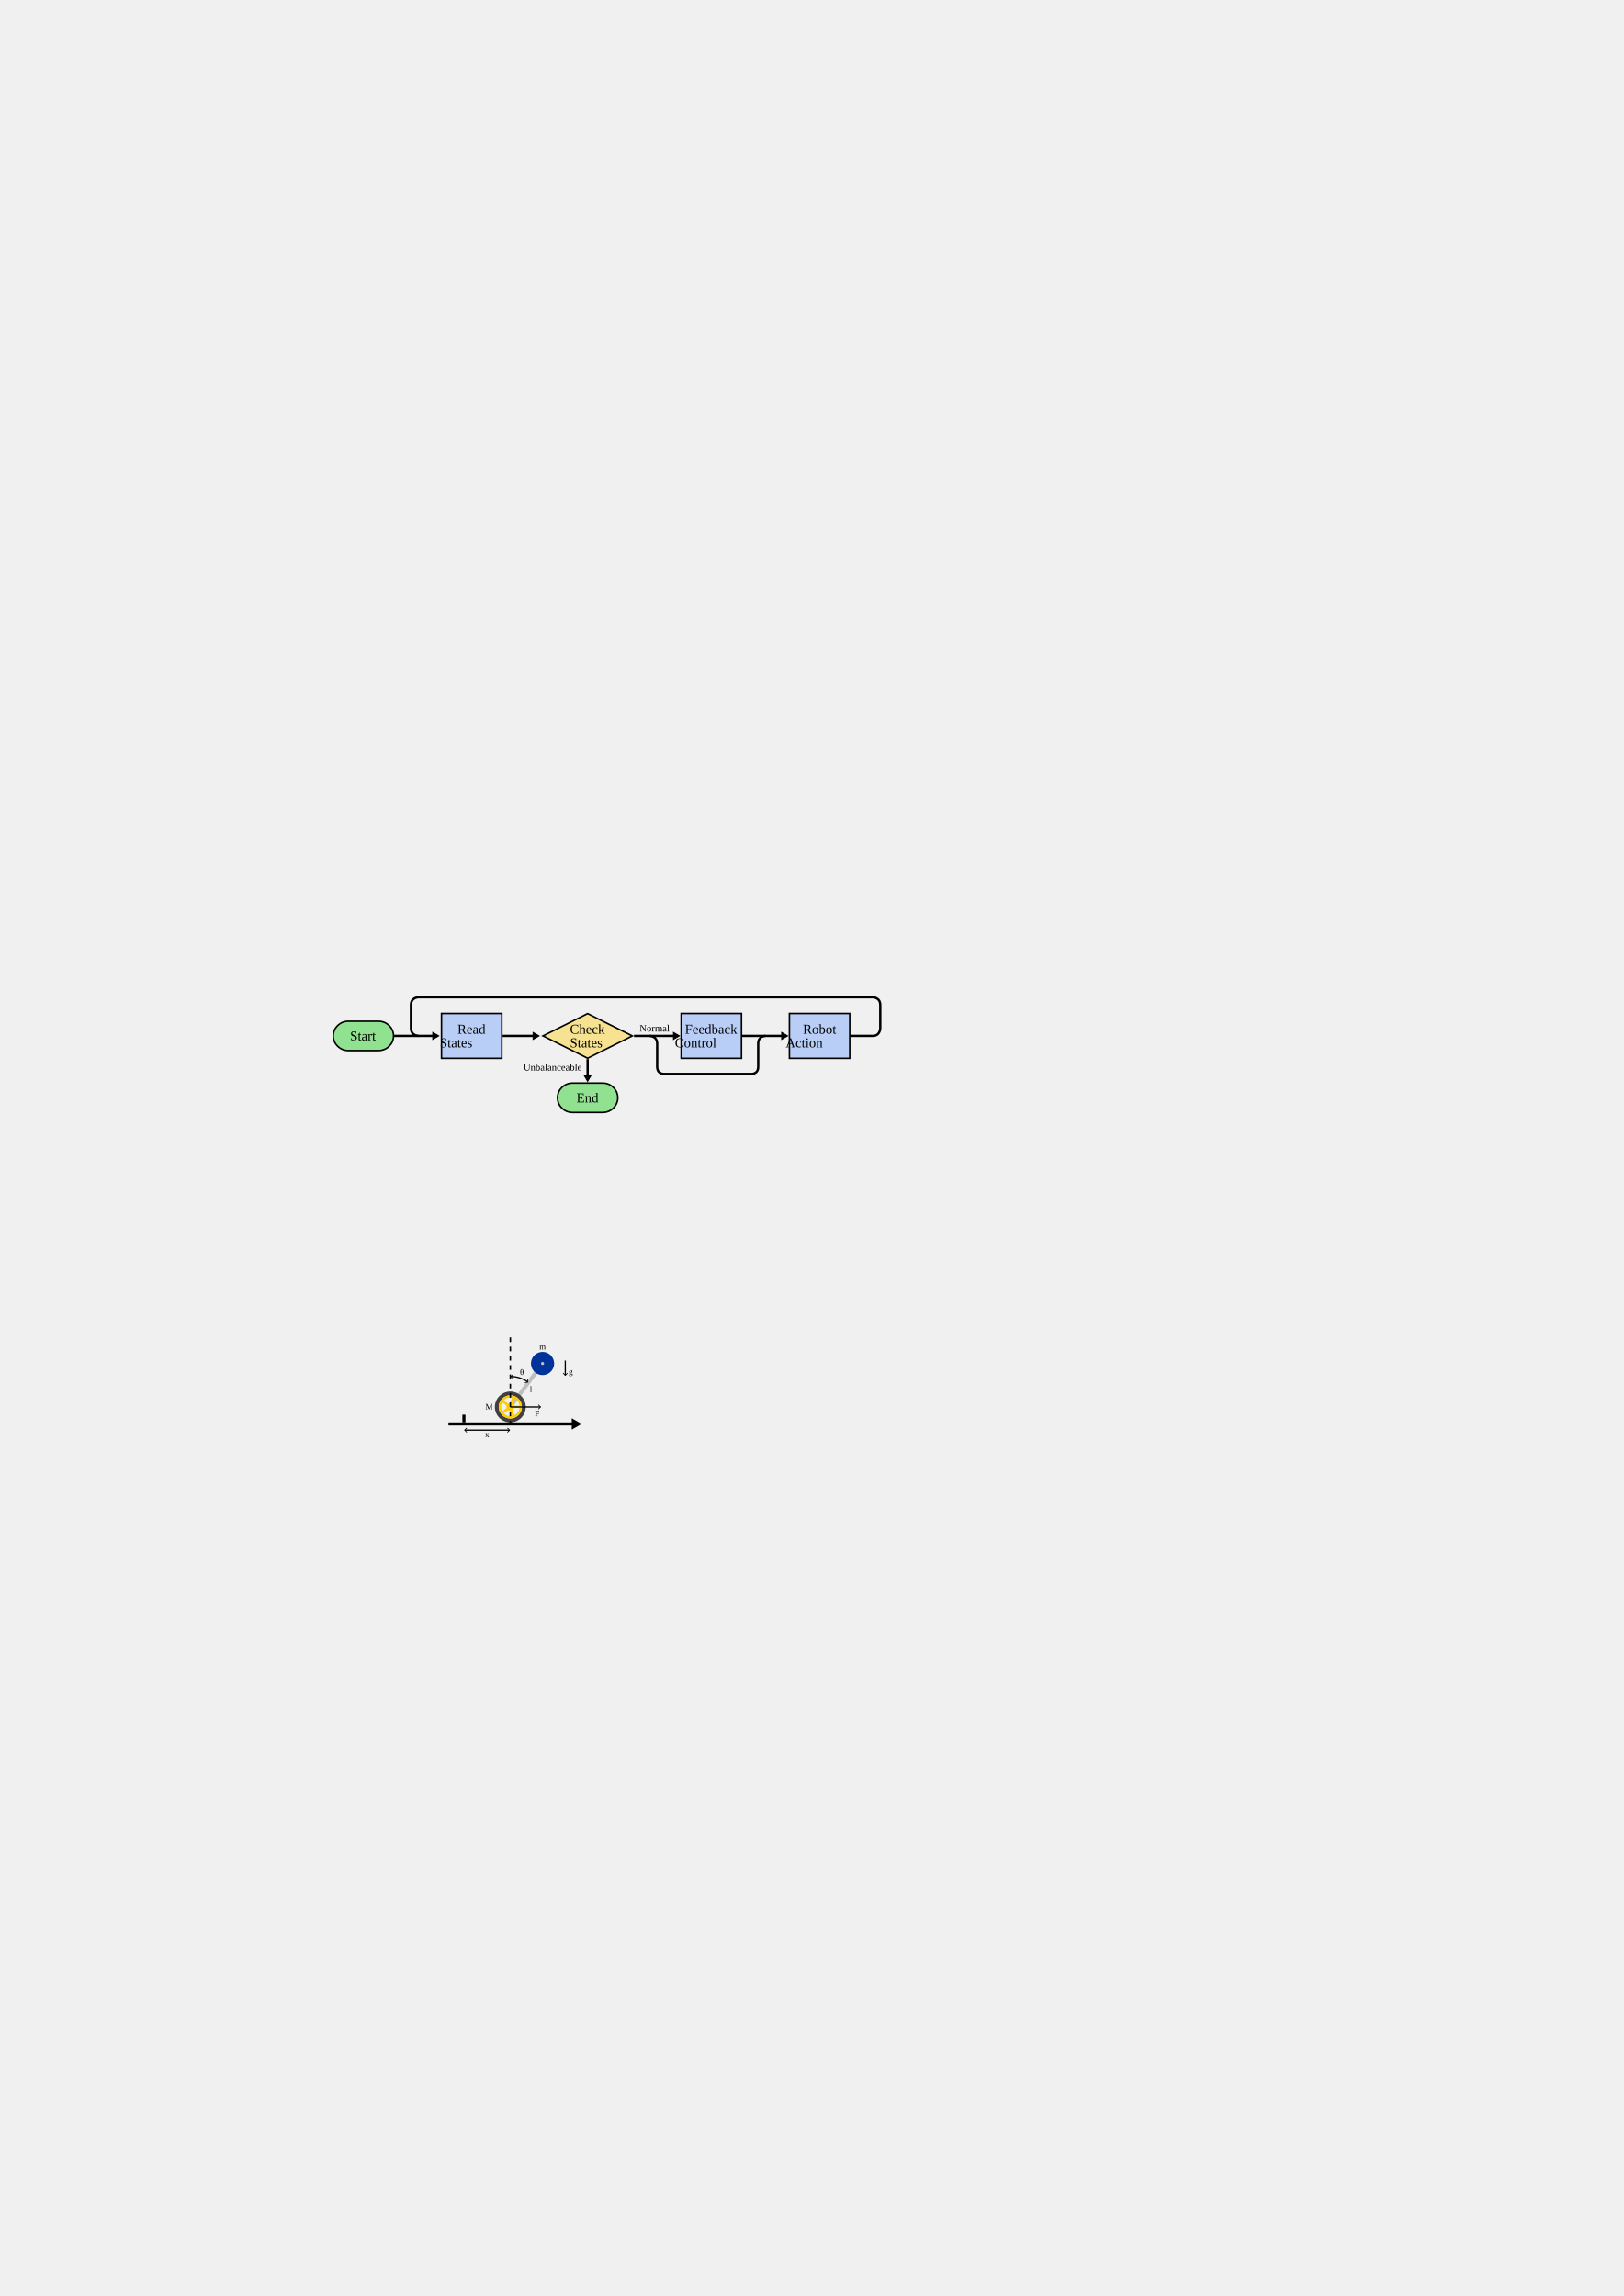
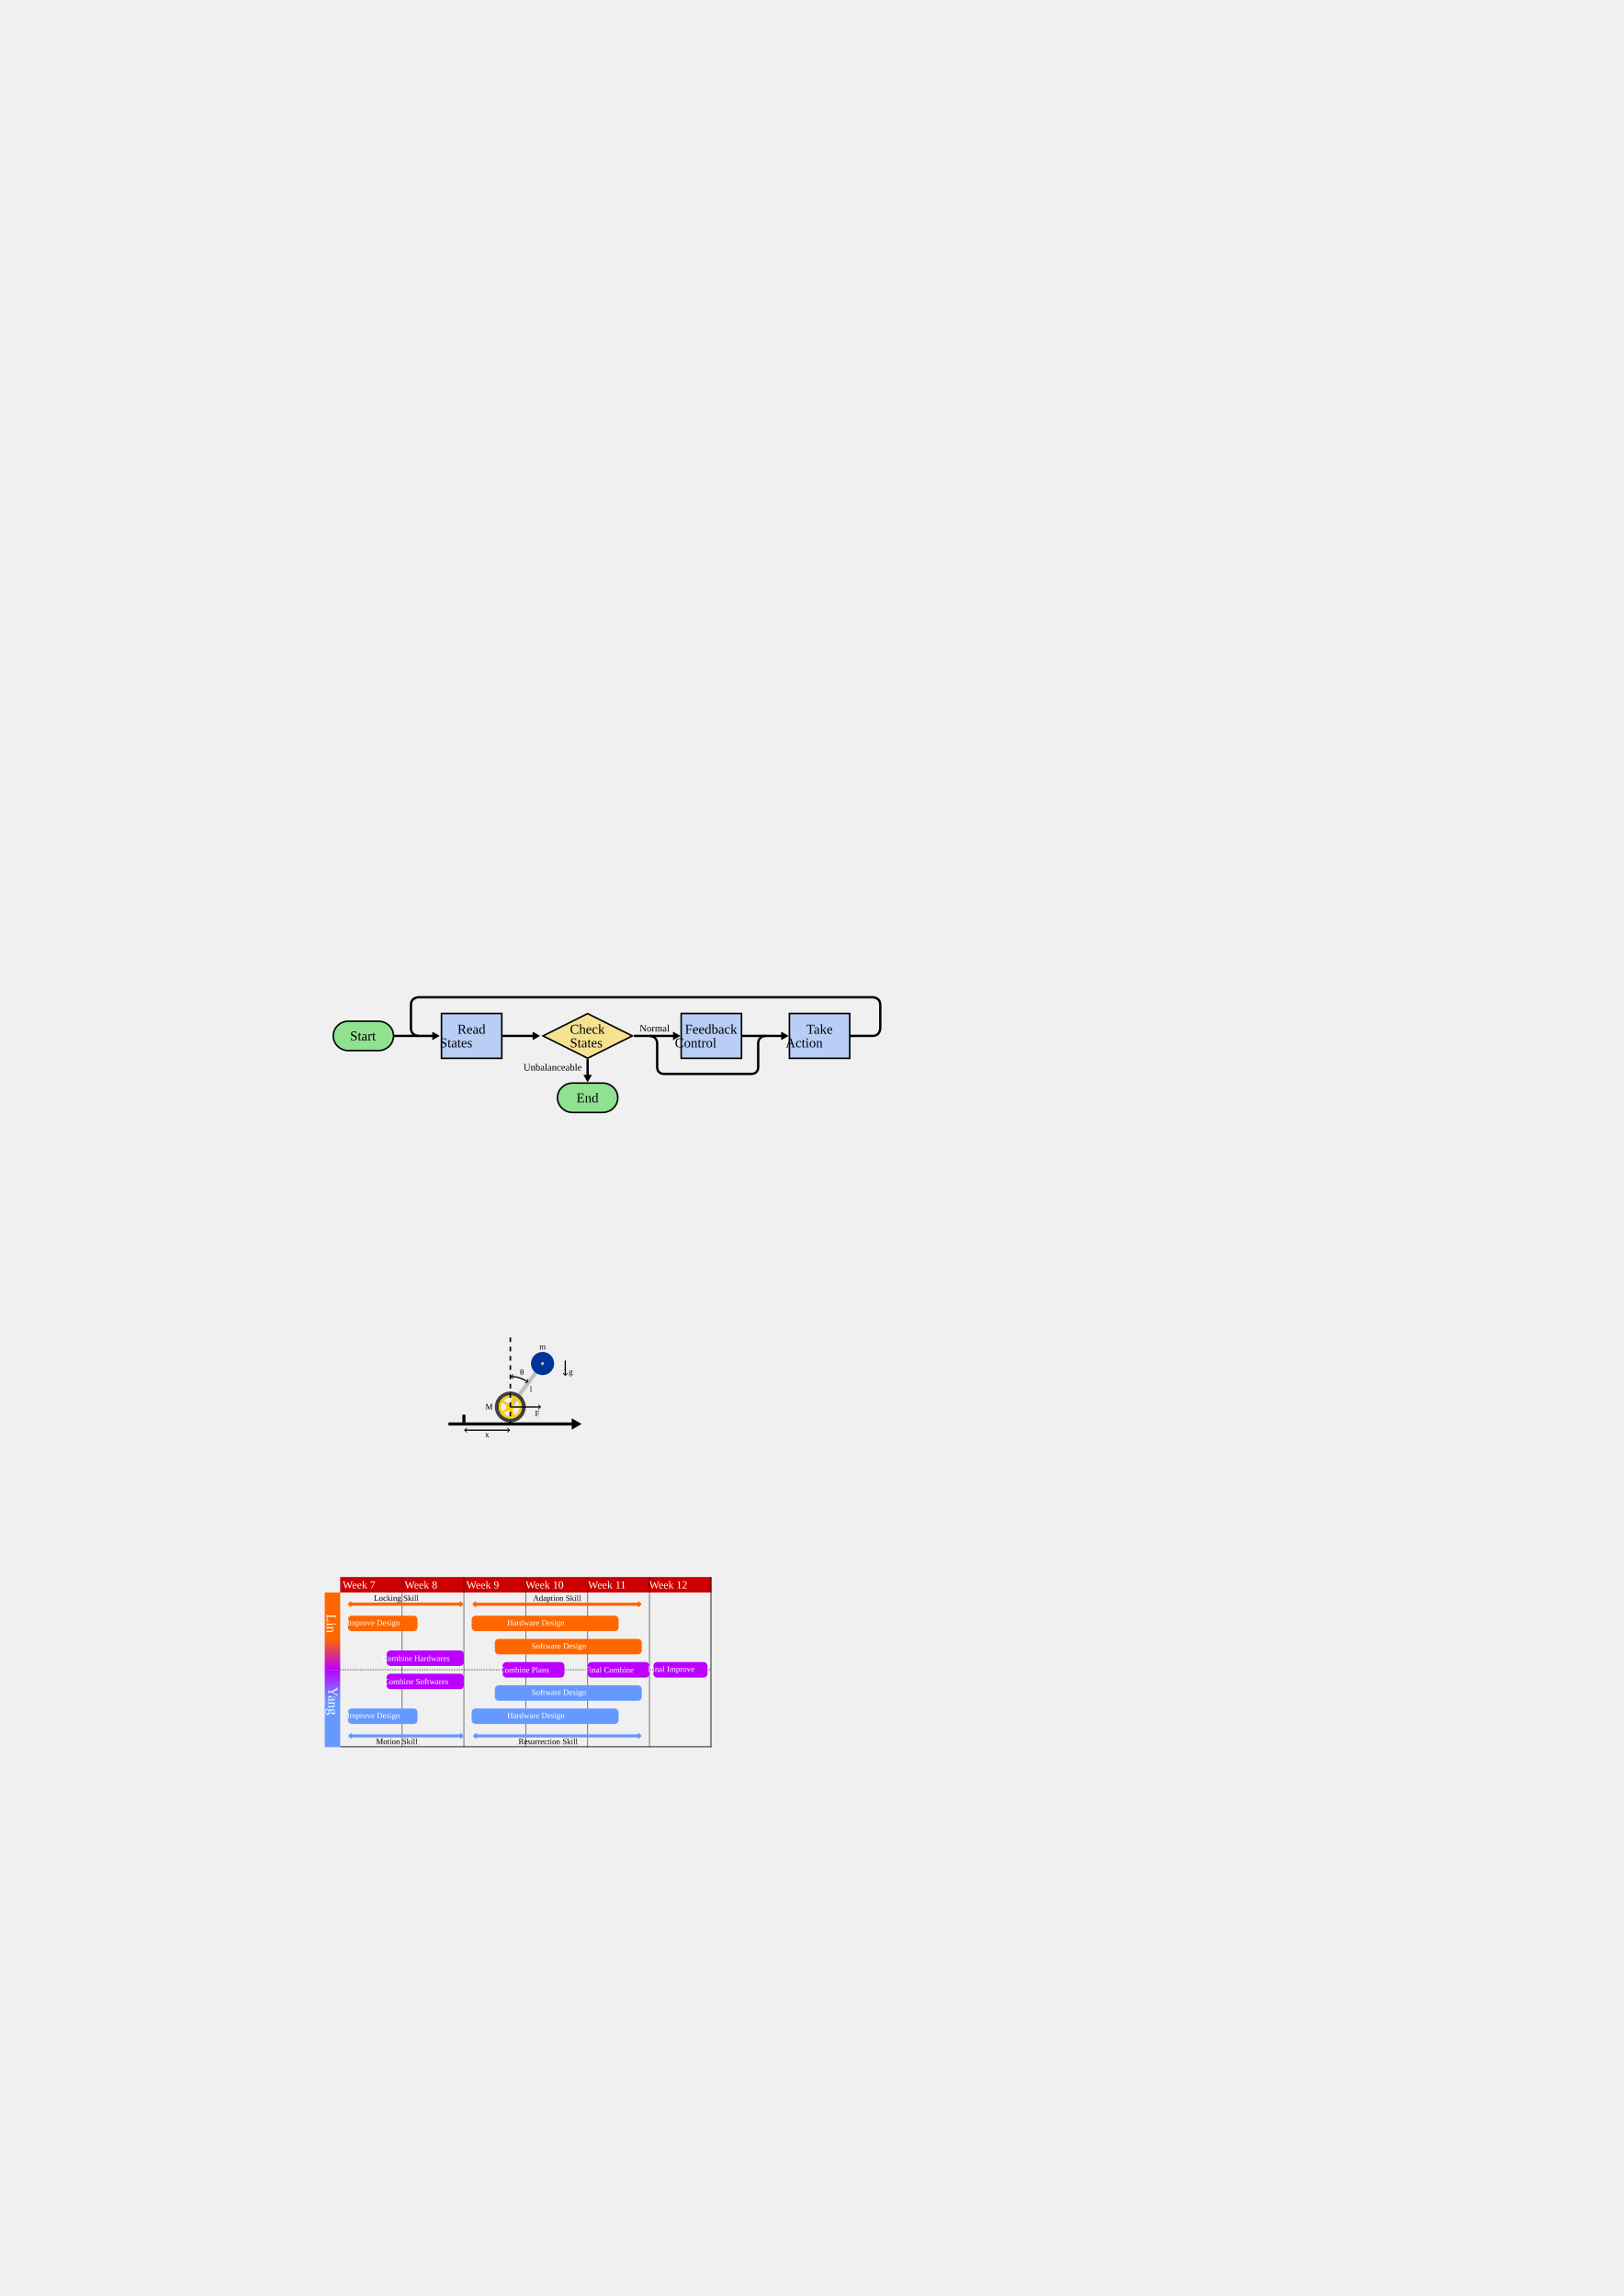
- <svg xmlns="http://www.w3.org/2000/svg" width="210mm" height="297mm" viewBox="0 0 210 297" version="1.1" id="svg1">
+ <svg xmlns="http://www.w3.org/2000/svg" xmlns:xlink="http://www.w3.org/1999/xlink" width="210mm" height="297mm" viewBox="0 0 210 297" version="1.1" id="svg1">
  <defs id="defs1">
+     <linearGradient id="linearGradient43">
+       <stop style="stop-color:#6699ff;stop-opacity:1;" offset="0.6" id="stop43" />
+       <stop style="stop-color:#ba00ff;stop-opacity:1;" offset="1" id="stop44" />
+     </linearGradient>
+     <linearGradient id="linearGradient39">
+       <stop style="stop-color:#ff6600;stop-opacity:1;" offset="0.6" id="stop39" />
+       <stop style="stop-color:#ba00ff;stop-opacity:1;" offset="0.996" id="stop40" />
+     </linearGradient>
+     <marker style="overflow:visible" id="Diamond" refX="0" refY="0" orient="auto" markerWidth="0.3" markerHeight="0.3" viewBox="0 0 1 1" preserveAspectRatio="xMidYMid">
+       <path transform="scale(0.45)" style="fill:context-stroke;fill-rule:evenodd;stroke:none" d="M 0,-7.071 -7.071,0 0,7.071 7.071,0 Z" id="path16" />
+     </marker>
    <marker style="overflow:visible" id="ArrowWide" refX="0" refY="0" orient="auto-start-reverse" markerWidth="0.6" markerHeight="0.6" viewBox="0 0 1 1" preserveAspectRatio="xMidYMid">
      <path style="fill:none;stroke:context-stroke;stroke-width:1;stroke-linecap:butt" d="M 3,-3 0,0 3,3" transform="rotate(180,0.125,0)" id="path1" />
    </marker>
    <marker style="overflow:visible" id="marker11" refX="0" refY="0" orient="auto-start-reverse" markerWidth="0.6" markerHeight="0.6" viewBox="0 0 1 1" preserveAspectRatio="xMidYMid">
      <path transform="scale(0.5)" style="fill:context-stroke;fill-rule:evenodd;stroke:context-stroke;stroke-width:1pt" d="M 5.77,0 -2.88,5 V -5 Z" id="path11" />
    </marker>
    <marker style="overflow:visible" id="Triangle" refX="0" refY="0" orient="auto-start-reverse" markerWidth="0.6" markerHeight="0.6" viewBox="0 0 1 1" preserveAspectRatio="xMidYMid">
      <path transform="scale(0.5)" style="fill:context-stroke;fill-rule:evenodd;stroke:context-stroke;stroke-width:1pt" d="M 5.77,0 -2.88,5 V -5 Z" id="path135" />
    </marker>
+     <marker style="overflow:visible" id="Diamond-6" refX="0" refY="0" orient="auto" markerWidth="0.3" markerHeight="0.3" viewBox="0 0 1 1" preserveAspectRatio="xMidYMid">
+       <path transform="scale(0.45)" style="fill:context-stroke;fill-rule:evenodd;stroke:none" d="M 0,-7.071 -7.071,0 0,7.071 7.071,0 Z" id="path16-3" />
+     </marker>
+     <marker style="overflow:visible" id="Diamond-1" refX="0" refY="0" orient="auto" markerWidth="0.3" markerHeight="0.3" viewBox="0 0 1 1" preserveAspectRatio="xMidYMid">
+       <path transform="scale(0.45)" style="fill:context-stroke;fill-rule:evenodd;stroke:none" d="M 0,-7.071 -7.071,0 0,7.071 7.071,0 Z" id="path16-2" />
+     </marker>
+     <marker style="overflow:visible" id="Diamond-1-0" refX="0" refY="0" orient="auto" markerWidth="0.3" markerHeight="0.3" viewBox="0 0 1 1" preserveAspectRatio="xMidYMid">
+       <path transform="scale(0.45)" style="fill:context-stroke;fill-rule:evenodd;stroke:none" d="M 0,-7.071 -7.071,0 0,7.071 7.071,0 Z" id="path16-2-1" />
+     </marker>
+     <linearGradient xlink:href="#linearGradient39" id="linearGradient40" x1="42" y1="206" x2="42" y2="216" gradientUnits="userSpaceOnUse" />
+     <linearGradient xlink:href="#linearGradient43" id="linearGradient44" x1="42" y1="216" x2="42" y2="206" gradientUnits="userSpaceOnUse" />
  </defs>
  <g id="layer1">
    <g id="g7">
      <g id="g2" transform="translate(-0.9999999)">
        <rect style="fill:#00cc00;fill-opacity:0.4;stroke:#000000;stroke-width:0.2;stroke-dasharray:none" id="rect1" width="7.8" height="3.8" x="44.1" y="132.1" ry="1.95" rx="1.95" />
        <text xml:space="preserve" style="font-size:1.764px;line-height:1;font-family:'Times New Roman';-inkscape-font-specification:'Times New Roman, ';writing-mode:lr-tb;direction:ltr;fill:#000000;fill-opacity:1;stroke:none;stroke-width:0.3" x="46.278" y="134.584" id="text1">
          <tspan id="tspan1" style="fill:#000000;fill-opacity:1;stroke-width:0.3" x="46.278" y="134.584">Start</tspan>
        </text>
      </g>
      <g id="g2-8" transform="translate(28,7.950002)">
        <rect style="fill:#00cc00;fill-opacity:0.4;stroke:#000000;stroke-width:0.2;stroke-dasharray:none" id="rect1-2" width="7.8" height="3.8" x="44.1" y="132.15" ry="1.95" rx="1.95" />
        <text xml:space="preserve" style="font-size:1.764px;line-height:1;font-family:'Times New Roman';-inkscape-font-specification:'Times New Roman, ';writing-mode:lr-tb;direction:ltr;fill:#000000;fill-opacity:1;stroke:none;stroke-width:0.3" x="46.559" y="134.65" id="text1-1">
          <tspan id="tspan1-5" style="fill:#000000;fill-opacity:1;stroke-width:0.3" x="46.559" y="134.65">End</tspan>
        </text>
      </g>
      <g id="g3" transform="translate(-4.000001,0.5099285)">
        <rect style="fill:#6699ff;fill-opacity:0.398;stroke:#000000;stroke-width:0.2;stroke-dasharray:none" id="rect2" width="7.8" height="5.8" x="61.1" y="130.59" />
        <text xml:space="preserve" style="font-size:1.764px;line-height:1;font-family:'Times New Roman';-inkscape-font-specification:'Times New Roman, ';text-align:center;writing-mode:lr-tb;direction:ltr;text-anchor:middle;white-space:pre;inline-size:6.474;display:inline;fill:#000000;fill-opacity:1;stroke:none;stroke-width:0.2;stroke-dasharray:none" x="66.237" y="128.487" id="text2" transform="translate(-1.261418,4.720584)">
-           <tspan x="66.237" y="128.487" id="tspan2">Read<tspan y="128.487" id="tspan3"> </tspan>
+           <tspan x="66.237" y="128.487" id="tspan2">Read<tspan y="128.487" id="tspan13"> </tspan>
          </tspan>
-           <tspan x="66.237" y="130.25" id="tspan6">States</tspan>
+           <tspan x="66.237" y="130.25" id="tspan15">States</tspan>
        </text>
      </g>
      <g id="g3-4" transform="translate(28,1.009923)">
        <rect style="fill:#6699ff;fill-opacity:0.398;stroke:#000000;stroke-width:0.2;stroke-dasharray:none" id="rect2-2" width="7.8" height="5.8" x="60.1" y="130.09" />
        <text xml:space="preserve" style="font-size:1.764px;line-height:1;font-family:'Times New Roman';-inkscape-font-specification:'Times New Roman, ';text-align:center;writing-mode:lr-tb;direction:ltr;text-anchor:middle;white-space:pre;inline-size:8.066;display:inline;fill:#000000;fill-opacity:1;stroke:none;stroke-width:0.2;stroke-dasharray:none" x="67.033" y="128.487" id="text2-3" transform="translate(-3.070666,4.220585)">
-           <tspan x="67.033" y="128.487" id="tspan11">Feedback<tspan y="128.487" id="tspan12"> </tspan>
+           <tspan x="67.033" y="128.487" id="tspan16">Feedback<tspan y="128.487" id="tspan17"> </tspan>
          </tspan>
-           <tspan x="67.033" y="130.25" id="tspan13">Control</tspan>
+           <tspan x="67.033" y="130.25" id="tspan18">Control</tspan>
        </text>
      </g>
      <g id="g3-4-7" transform="translate(42,1.009923)">
        <rect style="fill:#6699ff;fill-opacity:0.398;stroke:#000000;stroke-width:0.2;stroke-dasharray:none" id="rect2-2-6" width="7.8" height="5.8" x="60.1" y="130.09" />
        <text xml:space="preserve" style="font-size:1.764px;line-height:1;font-family:'Times New Roman';-inkscape-font-specification:'Times New Roman, ';text-align:center;writing-mode:lr-tb;direction:ltr;text-anchor:middle;white-space:pre;inline-size:7.178;display:inline;fill:#000000;fill-opacity:1;stroke:none;stroke-width:0.2;stroke-dasharray:none" x="66.589" y="128.487" id="text2-3-1" transform="translate(-2.591879,4.221876)">
-           <tspan x="66.589" y="128.487" id="tspan14">Robot<tspan y="128.487" id="tspan15"> </tspan>
+           <tspan x="66.589" y="128.487" id="tspan19">Take<tspan y="128.487" id="tspan20"> </tspan>
          </tspan>
-           <tspan x="66.589" y="130.25" id="tspan16">Action</tspan>
+           <tspan x="66.589" y="130.25" id="tspan21">Action</tspan>
        </text>
      </g>
      <g id="g4" transform="translate(1.974083,10)">
        <path style="fill:#ffcc00;fill-opacity:0.396;stroke:#000000;stroke-width:0.2;stroke-dasharray:none" d="m 68.25,124 5.776,-2.887 5.776,2.887 -5.776,2.887 z" id="path3" />
        <text xml:space="preserve" style="font-size:1.764px;line-height:1;font-family:'Times New Roman';-inkscape-font-specification:'Times New Roman, ';writing-mode:lr-tb;direction:ltr;white-space:pre;inline-size:7.865;display:inline;fill:#000000;fill-opacity:1;stroke:none;stroke-width:0.2;stroke-dasharray:none" x="69.445" y="124.599" id="text3" transform="translate(2.29027,-0.8819431)">
-           <tspan x="69.445" y="124.599" id="tspan17">Check </tspan>
-           <tspan x="69.445" y="126.363" id="tspan18">States</tspan>
+           <tspan x="69.445" y="124.599" id="tspan22">Check </tspan>
+           <tspan x="69.445" y="126.363" id="tspan23">States</tspan>
        </text>
      </g>
      <path style="fill:none;fill-opacity:1;stroke:#000000;stroke-width:0.3;stroke-dasharray:none;stroke-opacity:1" d="m 109.9,134 2.971,-1e-5 c 0.979,0 0.979,-1 0.979,-1 v -3 c 0,-1 -0.979,-1 -0.979,-1 H 54.129 c 0,0 -0.979,0 -0.979,1 l 2e-6,3 c 7.54e-4,1 0.979,1 0.979,1" id="path6" />
      <path style="fill:#000000;fill-opacity:1;stroke:#000000;stroke-width:0.3;stroke-dasharray:none;stroke-opacity:1;marker-end:url(#Triangle)" d="m 50.975,134 h 5.252" id="path4" />
      <path style="fill:#000000;fill-opacity:1;stroke:#000000;stroke-width:0.3;stroke-dasharray:none;stroke-opacity:1;marker-end:url(#Triangle)" d="m 65,134 h 4.203" id="path4-3" />
      <path style="fill:#000000;fill-opacity:1;stroke:#000000;stroke-width:0.3;stroke-dasharray:none;stroke-opacity:1;marker-end:url(#Triangle)" d="M 81.996,134 H 87.36" id="path4-3-1" />
      <path style="fill:#000000;fill-opacity:1;stroke:#000000;stroke-width:0.3;stroke-dasharray:none;stroke-opacity:1;marker-end:url(#Triangle)" d="m 95.903,134 h 5.451" id="path4-3-1-7" />
      <path style="fill:#000000;fill-opacity:1;stroke:#000000;stroke-width:0.3;stroke-dasharray:none;stroke-opacity:1;marker-end:url(#Triangle)" d="m 76,136.999 v 2.363" id="path5" />
      <text xml:space="preserve" style="font-size:1.27px;line-height:1;font-family:'Times New Roman';-inkscape-font-specification:'Times New Roman, ';writing-mode:lr-tb;direction:ltr;fill:#000000;fill-opacity:1;stroke:none;stroke-width:0.3;stroke-dasharray:none;stroke-opacity:1" x="67.705" y="138.48" id="text5">
        <tspan id="tspan5" style="font-size:1.27px;stroke:none;stroke-width:0.3" x="67.705" y="138.48">Unbalanceable</tspan>
      </text>
      <path style="fill:none;stroke:#000000;stroke-width:0.3;stroke-dasharray:none" d="m 84,134 c 0,0 0.994,0 0.994,1 l 1e-6,2.994 c 0,1.006 0.935,0.924 0.935,0.924 h 11.198 c 0,0 0.933,0.082 0.933,-0.918 v -3 c 0,-1 0.933,-1 0.933,-1" id="path2" />
      <text xml:space="preserve" style="font-size:1.27px;line-height:1;font-family:'Times New Roman';-inkscape-font-specification:'Times New Roman, ';writing-mode:lr-tb;direction:ltr;fill:#000000;fill-opacity:1;stroke:none;stroke-width:0.3;stroke-dasharray:none;stroke-opacity:1" x="82.718" y="133.429" id="text5-8">
        <tspan id="tspan5-6" style="font-size:1.27px;stroke:none;stroke-width:0.3" x="82.718" y="133.429">Normal</tspan>
      </text>
    </g>
    <g id="g36">
      <g id="g20" transform="translate(1.5186132e-6,7.999995)">
        <g id="g19" transform="rotate(36.57425,62.586,169.0958)">
          <rect style="fill:#bfbfbf;fill-opacity:1;stroke:none;stroke-width:0.3;stroke-dasharray:none;stroke-opacity:1" id="rect19" width="0.5" height="7" x="68" y="164" />
          <circle style="fill:#003399;fill-opacity:1;stroke:none;stroke-width:0.3;stroke-dasharray:none;stroke-opacity:1" id="path19" cx="68.25" cy="164" r="1.5" />
          <circle style="fill:#bfbfbf;fill-opacity:1;stroke:none;stroke-width:0.3;stroke-dasharray:none;stroke-opacity:1" id="path18-6" cx="12.264" cy="177.211" transform="rotate(-18.63608)" r="0.2" />
        </g>
        <g id="g18">
          <ellipse style="fill:none;fill-opacity:1;stroke:#404040;stroke-width:0.5;stroke-dasharray:none;stroke-opacity:1" id="path12" cx="66" cy="174" rx="1.75" ry="1.75" />
          <ellipse style="fill:none;fill-opacity:1;stroke:#ffcc00;stroke-width:0.3;stroke-dasharray:none;stroke-opacity:1" id="path15" cx="66.004" cy="173.987" rx="1.35" ry="1.35" />
          <path style="fill:none;fill-opacity:1;stroke:#ffcc00;stroke-width:0.3;stroke-dasharray:none;stroke-opacity:1" id="path17" d="m 62.85,174.5 -1.339,0.008 0.406,1.276 -0.421,-1.271 -1.088,0.781 1.079,-0.794 -1.079,-0.794 1.088,0.781 0.421,-1.271 -0.406,1.276 z" transform="translate(4.504169,-0.5128442)" />
          <circle style="fill:#ffcc00;fill-opacity:1;stroke:none;stroke-width:0.3;stroke-dasharray:none;stroke-opacity:1" id="path18" cx="66" cy="174" r="0.5" />
        </g>
      </g>
      <g id="g21">
        <path style="fill:#bfbfbf;fill-opacity:1;stroke:#000000;stroke-width:0.4;stroke-dasharray:none;stroke-dashoffset:0;stroke-opacity:1" d="m 60,183 v 1" id="path21" />
        <path style="display:inline;fill:none;fill-opacity:1;stroke:#000000;stroke-width:0.4;stroke-dasharray:none;stroke-opacity:1;marker-end:url(#marker11)" d="M 58,184.198 H 74.37" id="path10" />
        <path style="fill:#bfbfbf;fill-opacity:1;stroke:#000000;stroke-width:0.2;stroke-dasharray:0.6, 0.6;stroke-dashoffset:0;stroke-opacity:1" d="m 66.004,173 v 11.017" id="path20" />
      </g>
      <text xml:space="preserve" style="font-size:1.058px;line-height:1;font-family:'Times New Roman';-inkscape-font-specification:'Times New Roman, ';writing-mode:lr-tb;direction:ltr;fill:#000000;fill-opacity:1;stroke:none;stroke-width:0.16;stroke-linejoin:bevel;stroke-dasharray:none;stroke-dashoffset:0;stroke-opacity:1" x="62.782" y="182.322" id="text36">
        <tspan id="tspan36" style="stroke-width:0.16" x="62.782" y="182.322">M</tspan>
      </text>
      <g id="g35">
        <text xml:space="preserve" style="font-size:1.058px;line-height:1;font-family:'Times New Roman';-inkscape-font-specification:'Times New Roman, ';writing-mode:lr-tb;direction:ltr;fill:#000000;fill-opacity:1;stroke:none;stroke-width:0.2;stroke-dasharray:none;stroke-dashoffset:0;stroke-opacity:1" x="69.188" y="183.201" id="text25">
          <tspan id="tspan25" style="stroke:none;stroke-width:0.2" x="69.188" y="183.201">F</tspan>
        </text>
        <path style="fill:none;fill-opacity:1;stroke:#000000;stroke-width:0.16;stroke-dasharray:none;stroke-dashoffset:0;stroke-opacity:1;marker-start:url(#ArrowWide);marker-end:url(#ArrowWide)" id="path23" d="m 66.115,178.052 a 3.95,3.95 0 0 1 2.151,0.713" />
        <text xml:space="preserve" style="font-size:1.058px;line-height:1;font-family:'Times New Roman';-inkscape-font-specification:'Times New Roman, ';writing-mode:lr-tb;direction:ltr;fill:#000000;fill-opacity:1;stroke:none;stroke-width:0.2;stroke-dasharray:none;stroke-dashoffset:0;stroke-opacity:1" x="67.25" y="177.858" id="text24">
          <tspan id="tspan24" style="fill:#000000;stroke:none;stroke-width:0.2" x="67.25" y="177.858">θ</tspan>
        </text>
        <path style="fill:#000000;fill-opacity:1;stroke:#000000;stroke-width:0.16;stroke-dasharray:none;stroke-dashoffset:0;stroke-opacity:1;marker-end:url(#ArrowWide)" d="m 66,182 h 3.885" id="path24" />
        <path style="fill:#000000;fill-opacity:1;stroke:#000000;stroke-width:0.16;stroke-dasharray:none;stroke-dashoffset:0;stroke-opacity:1;marker-end:url(#ArrowWide)" d="m 73.111,176 v 1.886" id="path26" />
        <text xml:space="preserve" style="font-size:1.058px;line-height:1;font-family:'Times New Roman';-inkscape-font-specification:'Times New Roman, ';writing-mode:lr-tb;direction:ltr;fill:#000000;fill-opacity:1;stroke:none;stroke-width:0.2;stroke-dasharray:none;stroke-dashoffset:0;stroke-opacity:1" x="69.757" y="174.561" id="text26">
          <tspan id="tspan26" style="stroke-width:0.2" x="69.757" y="174.561">m</tspan>
        </text>
        <text xml:space="preserve" style="font-size:1.058px;line-height:1;font-family:'Times New Roman';-inkscape-font-specification:'Times New Roman, ';writing-mode:lr-tb;direction:ltr;fill:#000000;fill-opacity:1;stroke:none;stroke-width:0.2;stroke-dasharray:none;stroke-dashoffset:0;stroke-opacity:1" x="73.549" y="177.777" id="text27">
          <tspan id="tspan27" style="stroke:none;stroke-width:0.2" x="73.549" y="177.777">g</tspan>
        </text>
        <path style="fill:#000000;fill-opacity:1;stroke:#000000;stroke-width:0.16;stroke-dasharray:none;stroke-dashoffset:0;stroke-opacity:1;marker-start:url(#ArrowWide);marker-end:url(#ArrowWide)" d="m 60.113,185 h 5.773" id="path27" />
        <text xml:space="preserve" style="font-size:1.058px;line-height:1;font-family:'Times New Roman';-inkscape-font-specification:'Times New Roman, ';writing-mode:lr-tb;direction:ltr;fill:#000000;fill-opacity:1;stroke:none;stroke-width:0.2;stroke-dasharray:none;stroke-dashoffset:0;stroke-opacity:1" x="62.734" y="185.896" id="text28">
          <tspan id="tspan28" style="stroke:none;stroke-width:0.2" x="62.734" y="185.896">x</tspan>
        </text>
        <text xml:space="preserve" style="font-size:1.058px;line-height:1;font-family:'Times New Roman';-inkscape-font-specification:'Times New Roman, ';writing-mode:lr-tb;direction:ltr;fill:#000000;fill-opacity:1;stroke:none;stroke-width:0.2;stroke-linejoin:bevel;stroke-dasharray:none;stroke-dashoffset:0;stroke-opacity:1" x="68.519" y="180.055" id="text35">
          <tspan id="tspan35" style="stroke:none;stroke-width:0.2" x="68.519" y="180.055">l</tspan>
        </text>
      </g>
    </g>
+     <g id="g6">
+       <g id="g5">
+         <rect style="fill:#cc0000;fill-opacity:1;stroke:none;stroke-width:0.3;stroke-dasharray:none" id="rect3" width="8" height="2" x="44" y="204" />
+         <text xml:space="preserve" style="font-size:1.411px;line-height:1;font-family:'Times New Roman';-inkscape-font-specification:'Times New Roman, ';text-align:center;writing-mode:lr-tb;direction:ltr;text-anchor:middle;fill:#ffffff;fill-opacity:1;stroke:none;stroke-width:0.3;stroke-dasharray:none" x="48.022" y="205.479" id="text4">
+           <tspan id="tspan3" style="font-size:1.411px;fill:#ffffff;stroke-width:0.3" x="48.022" y="205.479">Week 7</tspan>
+         </text>
+       </g>
+       <g id="g5-8" transform="translate(8.001367)">
+         <rect style="fill:#cc0000;fill-opacity:1;stroke:none;stroke-width:0.3;stroke-dasharray:none" id="rect3-2" width="8" height="2" x="44" y="204" />
+         <text xml:space="preserve" style="font-size:1.411px;line-height:1;font-family:'Times New Roman';-inkscape-font-specification:'Times New Roman, ';text-align:center;writing-mode:lr-tb;direction:ltr;text-anchor:middle;fill:#ffffff;fill-opacity:1;stroke:none;stroke-width:0.3;stroke-dasharray:none" x="48.031" y="205.479" id="text4-4">
+           <tspan id="tspan3-5" style="font-size:1.411px;fill:#ffffff;stroke-width:0.3" x="48.031" y="205.479">Week 8</tspan>
+         </text>
+       </g>
+       <g id="g5-1" transform="translate(16.00137)">
+         <rect style="fill:#cc0000;fill-opacity:1;stroke:none;stroke-width:0.3;stroke-dasharray:none" id="rect3-5" width="8" height="2" x="44" y="204" />
+         <text xml:space="preserve" style="font-size:1.411px;line-height:1;font-family:'Times New Roman';-inkscape-font-specification:'Times New Roman, ';text-align:center;writing-mode:lr-tb;direction:ltr;text-anchor:middle;fill:#ffffff;fill-opacity:1;stroke:none;stroke-width:0.3;stroke-dasharray:none" x="48.021" y="205.479" id="text4-2">
+           <tspan id="tspan3-7" style="font-size:1.411px;fill:#ffffff;stroke-width:0.3" x="48.021" y="205.479">Week 9</tspan>
+         </text>
+       </g>
+       <g id="g5-3" transform="translate(24)">
+         <rect style="fill:#cc0000;fill-opacity:1;stroke:none;stroke-width:0.3;stroke-dasharray:none" id="rect3-22" width="8" height="2" x="44" y="204" />
+         <text xml:space="preserve" style="font-size:1.411px;line-height:1;font-family:'Times New Roman';-inkscape-font-specification:'Times New Roman, ';text-align:center;writing-mode:lr-tb;direction:ltr;text-anchor:middle;fill:#ffffff;fill-opacity:1;stroke:none;stroke-width:0.3;stroke-dasharray:none" x="48.016" y="205.479" id="text4-1">
+           <tspan id="tspan3-6" style="font-size:1.411px;fill:#ffffff;stroke-width:0.3" x="48.016" y="205.479">Week 10</tspan>
+         </text>
+       </g>
+       <g id="g5-18" transform="translate(32)">
+         <rect style="fill:#cc0000;fill-opacity:1;stroke:none;stroke-width:0.3;stroke-dasharray:none" id="rect3-9" width="8" height="2" x="44" y="204" />
+         <text xml:space="preserve" style="font-size:1.411px;line-height:1;font-family:'Times New Roman';-inkscape-font-specification:'Times New Roman, ';text-align:center;writing-mode:lr-tb;direction:ltr;text-anchor:middle;fill:#ffffff;fill-opacity:1;stroke:none;stroke-width:0.3;stroke-dasharray:none" x="48.077" y="205.479" id="text4-27">
+           <tspan id="tspan3-9" style="font-size:1.411px;fill:#ffffff;stroke-width:0.3" x="48.077" y="205.479">Week 11</tspan>
+         </text>
+       </g>
+       <g id="g5-2" transform="translate(40)">
+         <rect style="fill:#cc0000;fill-opacity:1;stroke:none;stroke-width:0.3;stroke-dasharray:none" id="rect3-3" width="8" height="2" x="44" y="204" />
+         <text xml:space="preserve" style="font-size:1.411px;line-height:1;font-family:'Times New Roman';-inkscape-font-specification:'Times New Roman, ';text-align:center;writing-mode:lr-tb;direction:ltr;text-anchor:middle;fill:#ffffff;fill-opacity:1;stroke:none;stroke-width:0.3;stroke-dasharray:none" x="48.02" y="205.479" id="text4-3">
+           <tspan id="tspan3-4" style="font-size:1.411px;fill:#ffffff;stroke-width:0.3" x="48.02" y="205.479">Week 12</tspan>
+         </text>
+       </g>
+       <g id="g8">
+         <rect style="fill:url(#linearGradient40);fill-opacity:1;stroke:none;stroke-width:0.3;stroke-dasharray:none;fill-rule:nonzero" id="rect6" width="2" height="10" x="42" y="206" />
+         <text xml:space="preserve" style="font-size:1.764px;line-height:1;font-family:'Times New Roman';-inkscape-font-specification:'Times New Roman, ';text-align:center;writing-mode:tb-rl;direction:ltr;text-anchor:middle;fill:#ffffff;fill-opacity:1;stroke:none;stroke-width:0.3;stroke-dasharray:none" x="42.851" y="210.986" id="text6">
+           <tspan id="tspan6" style="writing-mode:tb-rl;direction:ltr;fill:#ffffff;stroke-width:0.3" x="42.851" y="210.986">Lin</tspan>
+         </text>
+       </g>
+       <g id="g8-7" transform="translate(9.893958e-7,9.999994)">
+         <rect style="fill:url(#linearGradient44);fill-opacity:1;stroke:none;stroke-width:0.3;stroke-dasharray:none" id="rect6-4" width="2" height="10" x="42" y="206" />
+         <text xml:space="preserve" style="font-size:1.764px;line-height:1;font-family:'Times New Roman';-inkscape-font-specification:'Times New Roman, ';text-align:center;writing-mode:tb-rl;direction:ltr;text-anchor:middle;fill:#ffffff;fill-opacity:1;stroke:none;stroke-width:0.3;stroke-dasharray:none" x="43.07" y="211.008" id="text6-2">
+           <tspan id="tspan6-7" style="writing-mode:tb-rl;direction:ltr;fill:#ffffff;stroke-width:0.3" x="43.07" y="211.008">Yang</tspan>
+         </text>
+       </g>
+       <g id="g9">
+         <path style="fill:none;fill-opacity:1;stroke:#000000;stroke-width:0.1;stroke-dasharray:none;stroke-opacity:0.596" d="m 52,204 v 22" id="path8" />
+         <path style="fill:none;fill-opacity:1;stroke:#000000;stroke-width:0.1;stroke-dasharray:none;stroke-opacity:0.596" d="m 60,204 v 22" id="path8-9" />
+         <path style="fill:none;fill-opacity:1;stroke:#000000;stroke-width:0.1;stroke-dasharray:none;stroke-opacity:0.596" d="m 68,204 v 22" id="path8-2" />
+         <path style="fill:none;fill-opacity:1;stroke:#000000;stroke-width:0.1;stroke-dasharray:none;stroke-opacity:0.596" d="m 76,204 v 22" id="path8-4" />
+         <path style="fill:none;fill-opacity:1;stroke:#000000;stroke-width:0.1;stroke-dasharray:none;stroke-opacity:0.596" d="m 84,204 v 22" id="path8-90" />
+         <path style="fill:none;fill-opacity:1;stroke:#000000;stroke-width:0.1;stroke-dasharray:none;stroke-opacity:1" d="m 91.95,204 v 22" id="path8-8" />
+         <path style="fill:none;fill-opacity:1;stroke:#000000;stroke-width:0.1;stroke-dasharray:none;stroke-opacity:1" d="M 44,225.949 H 92" id="path8-6" />
+         <path style="fill:none;fill-opacity:1;stroke:#000000;stroke-width:0.16;stroke-dasharray:0.16,0.16;stroke-opacity:0.503;stroke-dashoffset:0" d="M 44,216 92,216" id="path9" />
+       </g>
+       <g id="g14" transform="translate(1.2885241e-6,2.000009)">
+         <rect style="fill:#ff6600;fill-opacity:1;stroke:none;stroke-width:0.2;stroke-dasharray:0.2, 0.4;stroke-dashoffset:0;stroke-opacity:0.503" id="rect9" width="9" height="2" x="45" y="207" ry="0.5" rx="0.5" />
+         <text xml:space="preserve" style="font-size:1.058px;line-height:1;font-family:'Times New Roman';-inkscape-font-specification:'Times New Roman, ';text-align:center;writing-mode:lr-tb;direction:ltr;text-anchor:middle;fill:#ffffff;fill-opacity:1;stroke:none;stroke-width:0.2;stroke-dasharray:0.2, 0.4;stroke-dashoffset:0;stroke-opacity:0.503" x="49.489" y="208.253" id="text11">
+           <tspan id="tspan11" style="font-size:1.058px;writing-mode:lr-tb;fill:#ffffff;stroke-width:0.2" x="49.489" y="208.253">Improve Design</tspan>
+         </text>
+       </g>
+       <g id="g14-3" transform="translate(1.2425031e-6,14.00001)">
+         <rect style="fill:#6699ff;fill-opacity:1;stroke:none;stroke-width:0.2;stroke-dasharray:0.2, 0.4;stroke-dashoffset:0;stroke-opacity:0.503" id="rect9-9" width="9" height="2" x="45" y="207" ry="0.5" rx="0.5" />
+         <text xml:space="preserve" style="font-size:1.058px;line-height:1;font-family:'Times New Roman';-inkscape-font-specification:'Times New Roman, ';text-align:center;writing-mode:lr-tb;direction:ltr;text-anchor:middle;fill:#ffffff;fill-opacity:1;stroke:none;stroke-width:0.2;stroke-dasharray:0.2, 0.4;stroke-dashoffset:0;stroke-opacity:0.503" x="49.489" y="208.253" id="text11-8">
+           <tspan id="tspan11-8" style="font-size:1.058px;writing-mode:lr-tb;fill:#ffffff;stroke-width:0.2" x="49.489" y="208.253">Improve Design</tspan>
+         </text>
+       </g>
+       <g id="g14-0" transform="translate(16,2.000009)">
+         <rect style="fill:#ff6600;fill-opacity:1;stroke:none;stroke-width:0.2;stroke-dasharray:0.2, 0.4;stroke-dashoffset:0;stroke-opacity:0.503" id="rect9-7" width="19" height="2" x="45" y="207" ry="0.5" rx="0.5" />
+         <text xml:space="preserve" style="font-size:1.058px;line-height:1;font-family:'Times New Roman';-inkscape-font-specification:'Times New Roman, ';text-align:center;writing-mode:lr-tb;direction:ltr;text-anchor:middle;fill:#ffffff;fill-opacity:1;stroke:none;stroke-width:0.2;stroke-dasharray:0.2, 0.4;stroke-dashoffset:0;stroke-opacity:0.503" x="54.493" y="208.253" id="text11-6">
+           <tspan id="tspan11-3" style="font-size:1.058px;writing-mode:lr-tb;fill:#ffffff;stroke-width:0.2" x="54.493" y="208.253">Hardware Design</tspan>
+         </text>
+       </g>
+       <g id="g14-0-8" transform="translate(16.00001,14.00001)">
+         <rect style="fill:#6699ff;fill-opacity:1;stroke:none;stroke-width:0.2;stroke-dasharray:0.2, 0.4;stroke-dashoffset:0;stroke-opacity:0.503" id="rect9-7-3" width="19" height="2" x="45" y="207" ry="0.5" rx="0.5" />
+         <text xml:space="preserve" style="font-size:1.058px;line-height:1;font-family:'Times New Roman';-inkscape-font-specification:'Times New Roman, ';text-align:center;writing-mode:lr-tb;direction:ltr;text-anchor:middle;fill:#ffffff;fill-opacity:1;stroke:none;stroke-width:0.2;stroke-dasharray:0.2, 0.4;stroke-dashoffset:0;stroke-opacity:0.503" x="54.493" y="208.253" id="text11-6-8">
+           <tspan id="tspan11-3-3" style="font-size:1.058px;writing-mode:lr-tb;fill:#ffffff;stroke-width:0.2" x="54.493" y="208.253">Hardware Design</tspan>
+         </text>
+       </g>
+       <g id="g14-0-2" transform="translate(16.00001,5.000009)">
+         <rect style="fill:#ff6600;fill-opacity:1;stroke:none;stroke-width:0.2;stroke-dasharray:0.2, 0.4;stroke-dashoffset:0;stroke-opacity:0.503" id="rect9-7-0" width="19" height="2" x="48" y="207" ry="0.5" rx="0.5" />
+         <text xml:space="preserve" style="font-size:1.058px;line-height:1;font-family:'Times New Roman';-inkscape-font-specification:'Times New Roman, ';text-align:center;writing-mode:lr-tb;direction:ltr;text-anchor:middle;fill:#ffffff;fill-opacity:1;stroke:none;stroke-width:0.2;stroke-dasharray:0.2, 0.4;stroke-dashoffset:0;stroke-opacity:0.503" x="57.469" y="208.253" id="text11-6-9">
+           <tspan id="tspan11-3-7" style="font-size:1.058px;writing-mode:lr-tb;fill:#ffffff;stroke-width:0.2" x="57.469" y="208.253">Software Design</tspan>
+         </text>
+       </g>
+       <g id="g14-0-2-3" transform="translate(16.00001,11.00001)">
+         <rect style="fill:#6699ff;fill-opacity:1;stroke:none;stroke-width:0.2;stroke-dasharray:0.2, 0.4;stroke-dashoffset:0;stroke-opacity:0.503" id="rect9-7-0-4" width="19" height="2" x="48" y="207" ry="0.5" rx="0.5" />
+         <text xml:space="preserve" style="font-size:1.058px;line-height:1;font-family:'Times New Roman';-inkscape-font-specification:'Times New Roman, ';text-align:center;writing-mode:lr-tb;direction:ltr;text-anchor:middle;fill:#ffffff;fill-opacity:1;stroke:none;stroke-width:0.2;stroke-dasharray:0.2, 0.4;stroke-dashoffset:0;stroke-opacity:0.503" x="57.469" y="208.253" id="text11-6-9-9">
+           <tspan id="tspan11-3-7-6" style="font-size:1.058px;writing-mode:lr-tb;fill:#ffffff;stroke-width:0.2" x="57.469" y="208.253">Software Design</tspan>
+         </text>
+       </g>
+       <g id="g15" transform="translate(0.3034106,-1.225902)">
+         <rect style="fill:#ba00ff;fill-opacity:1;stroke:none;stroke-width:0.2;stroke-dasharray:0.2, 0.4;stroke-dashoffset:0;stroke-opacity:0.503" id="rect9-8" width="10" height="2" x="49.697" y="214.726" ry="0.5" rx="0.5" />
+         <text xml:space="preserve" style="font-size:1.058px;line-height:1;font-family:'Times New Roman';-inkscape-font-specification:'Times New Roman, ';text-align:center;writing-mode:lr-tb;direction:ltr;text-anchor:middle;fill:#ffffff;fill-opacity:1;stroke:none;stroke-width:0.2;stroke-dasharray:0.2, 0.4;stroke-dashoffset:0;stroke-opacity:0.503" x="54.696" y="216.085" id="text12">
+           <tspan id="tspan12" style="fill:#ffffff;stroke-width:0.2" x="54.696" y="216.085">Combine Hardwares</tspan>
+         </text>
+       </g>
+       <g id="g15-2" transform="translate(0.3034106,1.774094)">
+         <rect style="fill:#ba00ff;fill-opacity:1;stroke:none;stroke-width:0.2;stroke-dasharray:0.2, 0.4;stroke-dashoffset:0;stroke-opacity:0.503" id="rect9-8-6" width="10" height="2" x="49.697" y="214.726" ry="0.5" rx="0.5" />
+         <text xml:space="preserve" style="font-size:1.058px;line-height:1;font-family:'Times New Roman';-inkscape-font-specification:'Times New Roman, ';text-align:center;writing-mode:lr-tb;direction:ltr;text-anchor:middle;fill:#ffffff;fill-opacity:1;stroke:none;stroke-width:0.2;stroke-dasharray:0.2, 0.4;stroke-dashoffset:0;stroke-opacity:0.503" x="54.696" y="216.085" id="text12-60">
+           <tspan id="tspan12-3" style="fill:#ffffff;stroke-width:0.2" x="54.696" y="216.085">Combine Softwares</tspan>
+         </text>
+       </g>
+       <g id="g15-0" transform="translate(15.30341,0.2740876)">
+         <rect style="fill:#ba00ff;fill-opacity:1;stroke:none;stroke-width:0.2;stroke-dasharray:0.2, 0.4;stroke-dashoffset:0;stroke-opacity:0.503" id="rect9-8-1" width="8" height="2" x="49.697" y="214.726" ry="0.5" rx="0.5" />
+         <text xml:space="preserve" style="font-size:1.058px;line-height:1;font-family:'Times New Roman';-inkscape-font-specification:'Times New Roman, ';text-align:center;writing-mode:lr-tb;direction:ltr;text-anchor:middle;fill:#ffffff;fill-opacity:1;stroke:none;stroke-width:0.2;stroke-dasharray:0.2, 0.4;stroke-dashoffset:0;stroke-opacity:0.503" x="53.696" y="216.085" id="text12-6">
+           <tspan id="tspan12-5" style="fill:#ffffff;stroke-width:0.2" x="53.696" y="216.085">Combine Plans</tspan>
+         </text>
+       </g>
+       <g id="g15-0-2" transform="translate(26.30341,0.2740876)">
+         <rect style="fill:#ba00ff;fill-opacity:1;stroke:none;stroke-width:0.2;stroke-dasharray:0.2, 0.4;stroke-dashoffset:0;stroke-opacity:0.503" id="rect9-8-1-0" width="8" height="2" x="49.697" y="214.726" ry="0.5" rx="0.5" />
+         <text xml:space="preserve" style="font-size:1.058px;line-height:1;font-family:'Times New Roman';-inkscape-font-specification:'Times New Roman, ';text-align:center;writing-mode:lr-tb;direction:ltr;text-anchor:middle;fill:#ffffff;fill-opacity:1;stroke:none;stroke-width:0.2;stroke-dasharray:0.2, 0.4;stroke-dashoffset:0;stroke-opacity:0.503" x="53.696" y="216.085" id="text12-6-0">
+           <tspan id="tspan12-5-1" style="fill:#ffffff;stroke-width:0.2" x="53.696" y="216.085">Final Combine</tspan>
+         </text>
+       </g>
+       <g id="g15-0-2-3" transform="translate(33.80341,0.2740836)">
+         <rect style="fill:#ba00ff;fill-opacity:1;stroke:none;stroke-width:0.2;stroke-dasharray:0.2, 0.4;stroke-dashoffset:0;stroke-opacity:0.503" id="rect9-8-1-0-3" width="7" height="2" x="50.697" y="214.726" ry="0.5" rx="0.5" />
+         <text xml:space="preserve" style="font-size:1.058px;line-height:1;font-family:'Times New Roman';-inkscape-font-specification:'Times New Roman, ';text-align:center;writing-mode:lr-tb;direction:ltr;text-anchor:middle;fill:#ffffff;fill-opacity:1;stroke:none;stroke-width:0.2;stroke-dasharray:0.2, 0.4;stroke-dashoffset:0;stroke-opacity:0.503" x="54.203" y="215.98" id="text12-6-0-5">
+           <tspan id="tspan12-5-1-9" style="fill:#ffffff;stroke-width:0.2" x="54.203" y="215.98">Final Improve</tspan>
+         </text>
+       </g>
+       <g id="g16" transform="translate(0.1322917,7.463426)">
+         <path style="fill:none;fill-opacity:1;stroke:#ff6600;stroke-width:0.4;stroke-dasharray:none;stroke-dashoffset:0;stroke-opacity:1;marker-start:url(#Diamond);marker-end:url(#Diamond)" d="M 45.199,200.04 H 59.436" id="path13" />
+         <text xml:space="preserve" style="font-size:1.058px;line-height:1;font-family:'Times New Roman';-inkscape-font-specification:'Times New Roman, ';text-align:center;writing-mode:lr-tb;direction:ltr;text-anchor:middle;fill:#000000;fill-opacity:1;stroke:none;stroke-width:0.4;stroke-dasharray:none;stroke-dashoffset:0;stroke-opacity:1" x="52.318" y="199.607" id="text14">
+           <tspan id="tspan14" style="fill:#000000;stroke:none;stroke-width:0.4" x="52.318" y="199.607">Locking Skill</tspan>
+         </text>
+       </g>
+       <g id="g16-4" transform="translate(0.1822919,24.50859)">
+         <path style="fill:none;fill-opacity:1;stroke:#6699ff;stroke-width:0.4;stroke-dasharray:none;stroke-dashoffset:0;stroke-opacity:1;marker-start:url(#Diamond-1);marker-end:url(#Diamond-1)" d="M 45.199,200.04 H 59.436" id="path13-7" />
+         <text xml:space="preserve" style="font-size:1.058px;line-height:1;font-family:'Times New Roman';-inkscape-font-specification:'Times New Roman, ';text-align:center;writing-mode:lr-tb;direction:ltr;text-anchor:middle;fill:#000000;fill-opacity:1;stroke:none;stroke-width:0.4;stroke-dasharray:none;stroke-dashoffset:0;stroke-opacity:1" x="52.32" y="201.109" id="text14-8">
+           <tspan id="tspan14-35" style="fill:#000000;stroke:none;stroke-width:0.4" x="52.32" y="201.109">Motion Skill</tspan>
+         </text>
+       </g>
+       <g id="g16-4-6" transform="translate(16.17629,24.50859)">
+         <path style="fill:none;fill-opacity:1;stroke:#6699ff;stroke-width:0.4;stroke-dasharray:none;stroke-dashoffset:0;stroke-opacity:1;marker-start:url(#Diamond-1-0);marker-end:url(#Diamond-1-0)" d="M 45.365,200.04 H 66.442" id="path13-7-1" />
+         <text xml:space="preserve" style="font-size:1.058px;line-height:1;font-family:'Times New Roman';-inkscape-font-specification:'Times New Roman, ';text-align:center;writing-mode:lr-tb;direction:ltr;text-anchor:middle;fill:#000000;fill-opacity:1;stroke:none;stroke-width:0.4;stroke-dasharray:none;stroke-dashoffset:0;stroke-opacity:1" x="55.905" y="201.109" id="text14-8-8">
+           <tspan id="tspan14-35-9" style="fill:#000000;stroke:none;stroke-width:0.4" x="55.905" y="201.109">Resurrection Skill</tspan>
+         </text>
+       </g>
+       <g id="g16-2" transform="translate(17.14934,7.475052)">
+         <path style="fill:none;fill-opacity:1;stroke:#ff6600;stroke-width:0.4;stroke-dasharray:none;stroke-dashoffset:0;stroke-opacity:1;marker-start:url(#Diamond-6);marker-end:url(#Diamond-6)" d="M 44.309,200.04 H 65.469" id="path13-9" />
+         <text xml:space="preserve" style="font-size:1.058px;line-height:1;font-family:'Times New Roman';-inkscape-font-specification:'Times New Roman, ';writing-mode:lr-tb;direction:ltr;fill:#000000;fill-opacity:1;stroke:none;stroke-width:0.4;stroke-dasharray:none;stroke-dashoffset:0;stroke-opacity:1" x="51.794" y="199.607" id="text14-1">
+           <tspan id="tspan14-3" style="fill:#000000;stroke:none;stroke-width:0.4" x="51.794" y="199.607">Adaption Skill</tspan>
+         </text>
+       </g>
+     </g>
  </g>
</svg>
